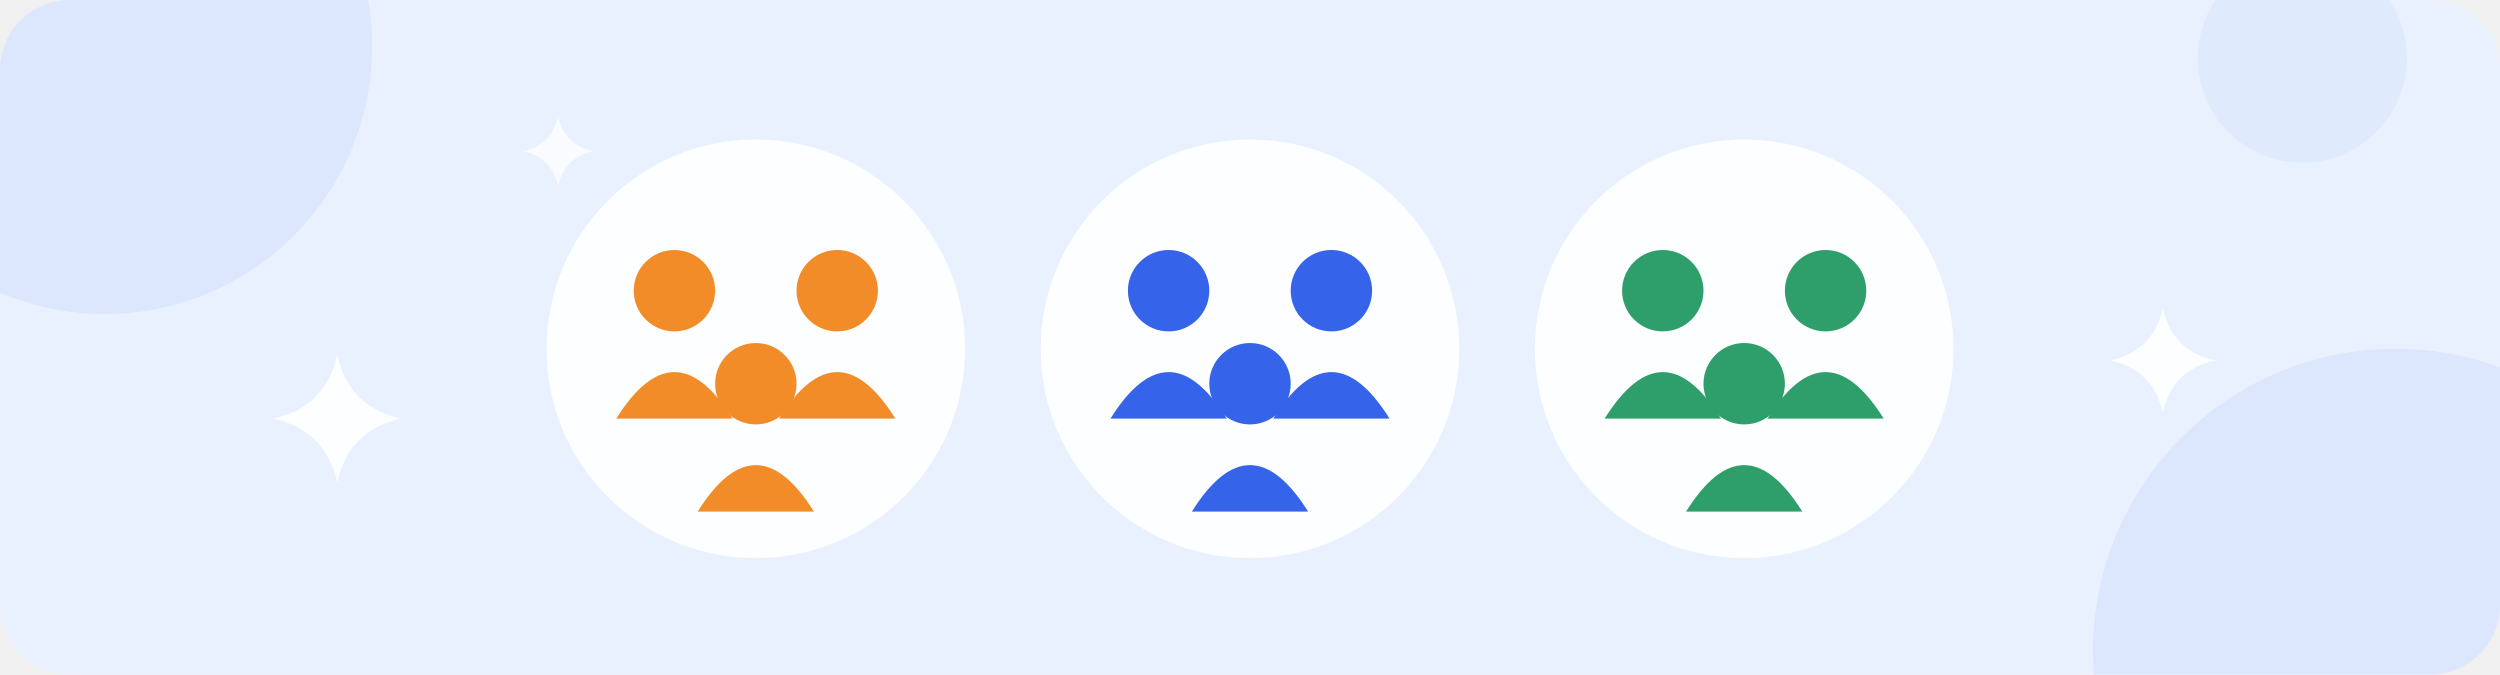
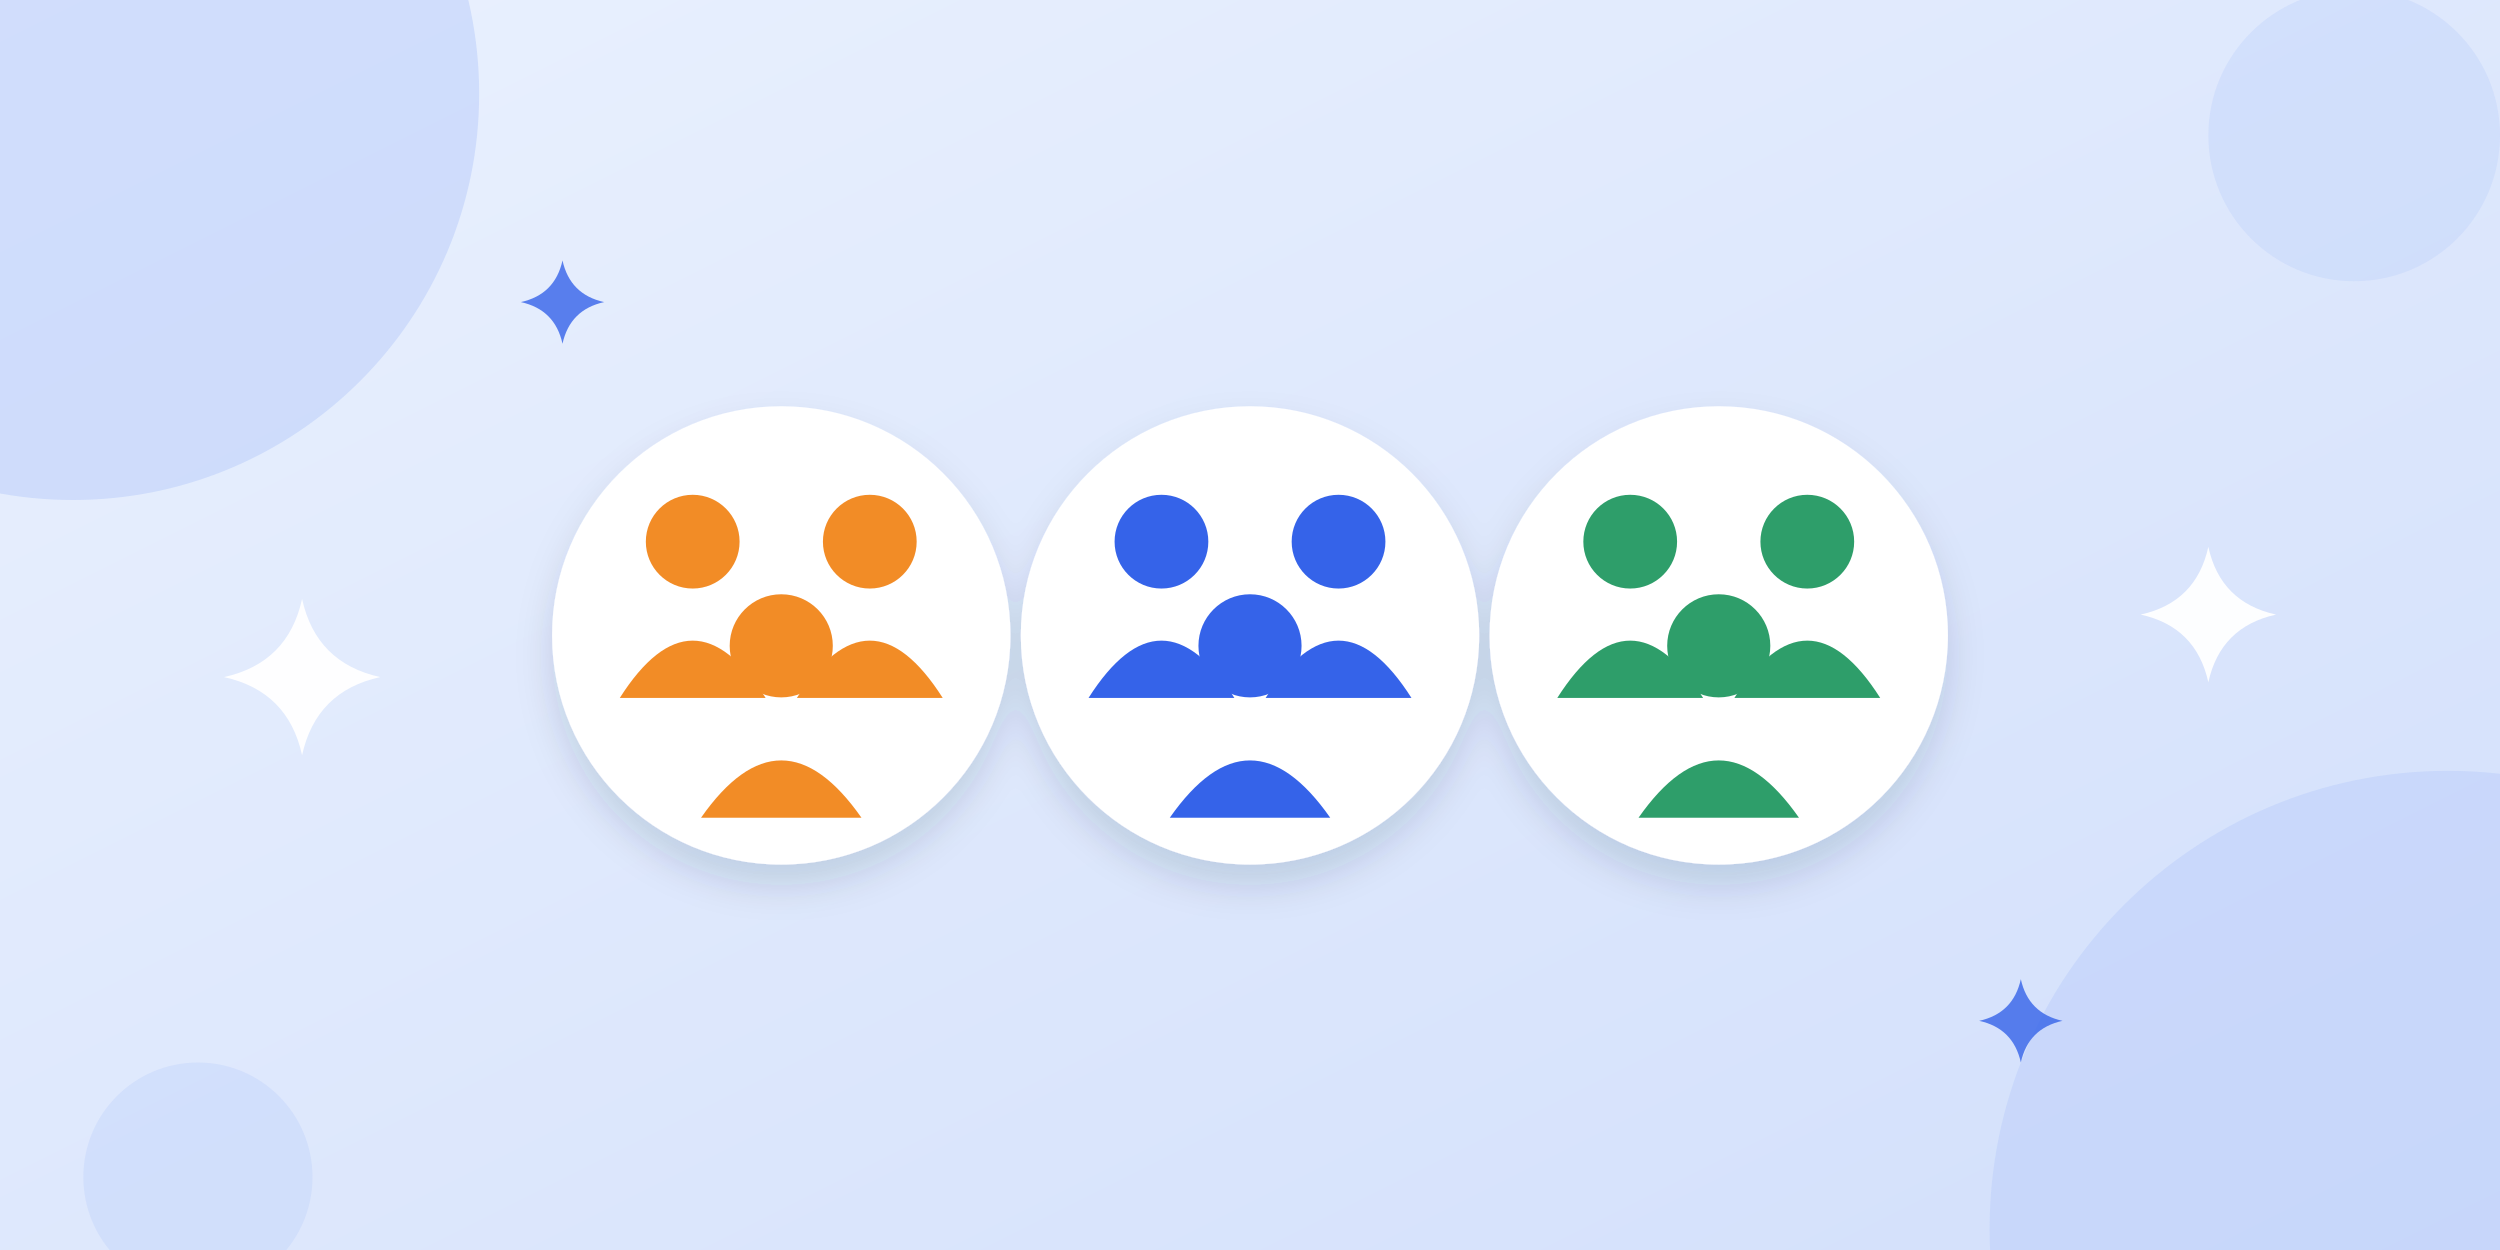
- <svg xmlns="http://www.w3.org/2000/svg" width="430" height="116" viewBox="0 0 430 116">
+ <svg xmlns="http://www.w3.org/2000/svg" width="480" height="240" viewBox="0 0 480 240">
  <defs>
-     <clipPath id="c">
-       <rect width="430" height="116" rx="12" />
-     </clipPath>
+     <linearGradient id="bg" x1="0" y1="0" x2="1" y2="1">
+       <stop offset="0" stop-color="#EAF1FE" />
+       <stop offset="1" stop-color="#D2DFFB" />
+     </linearGradient>
+     <filter id="sh" x="-20%" y="-20%" width="140%" height="160%">
+       <feDropShadow dx="0" dy="4" stdDeviation="3.5" flood-color="#1F2A44" flood-opacity="0.14" />
+     </filter>
  </defs>
-   <g clip-path="url(#c)">
-     <rect width="430" height="116" fill="#EAF1FE" />
-     <circle cx="18" cy="8" r="46" fill="#CFDDFB" opacity="0.55" />
-     <circle cx="412" cy="112" r="52" fill="#CFDDFB" opacity="0.55" />
-     <circle cx="396" cy="10" r="18" fill="#CFDDFB" opacity="0.35" />
-     <path d="M58 61 Q59.98 70.02 69 72 Q59.98 73.98 58 83 Q56.02 73.98 47 72 Q56.02 70.02 58 61Z" fill="#FFFFFF" opacity="0.9" />
-     <path d="M372 53 Q373.62 60.38 381 62 Q373.62 63.62 372 71 Q370.38 63.62 363 62 Q370.38 60.38 372 53Z" fill="#FFFFFF" opacity="0.9" />
-     <path d="M96 20 Q97.08 24.92 102 26 Q97.08 27.08 96 32 Q94.92 27.08 90 26 Q94.92 24.92 96 20Z" fill="#FFFFFF" opacity="0.7" />
-     <circle cx="130" cy="60" r="36" fill="#FFFFFF" opacity="0.9" />
-     <circle cx="116" cy="50" r="7" fill="#F28C28" />
-     <path d="M106 72 q10 -16 20 0 z" fill="#F28C28" />
-     <circle cx="144" cy="50" r="7" fill="#F28C28" />
-     <path d="M134 72 q10 -16 20 0 z" fill="#F28C28" />
-     <circle cx="130" cy="66" r="7" fill="#F28C28" />
-     <path d="M120 88 q10 -16 20 0 z" fill="#F28C28" />
-     <circle cx="215" cy="60" r="36" fill="#FFFFFF" opacity="0.9" />
-     <circle cx="201" cy="50" r="7" fill="#3563E9" />
-     <path d="M191 72 q10 -16 20 0 z" fill="#3563E9" />
-     <circle cx="229" cy="50" r="7" fill="#3563E9" />
-     <path d="M219 72 q10 -16 20 0 z" fill="#3563E9" />
-     <circle cx="215" cy="66" r="7" fill="#3563E9" />
-     <path d="M205 88 q10 -16 20 0 z" fill="#3563E9" />
-     <circle cx="300" cy="60" r="36" fill="#FFFFFF" opacity="0.9" />
-     <circle cx="286" cy="50" r="7" fill="#2E9E6A" />
-     <path d="M276 72 q10 -16 20 0 z" fill="#2E9E6A" />
-     <circle cx="314" cy="50" r="7" fill="#2E9E6A" />
-     <path d="M304 72 q10 -16 20 0 z" fill="#2E9E6A" />
-     <circle cx="300" cy="66" r="7" fill="#2E9E6A" />
-     <path d="M290 88 q10 -16 20 0 z" fill="#2E9E6A" />
+   <rect width="480" height="240" fill="url(#bg)" />
+   <circle cx="14" cy="18" r="78" fill="#BFD1FA" opacity="0.6" />
+   <circle cx="470" cy="236" r="88" fill="#BFD1FA" opacity="0.6" />
+   <circle cx="452" cy="26" r="28" fill="#BFD1FA" opacity="0.4" />
+   <circle cx="38" cy="226" r="22" fill="#BFD1FA" opacity="0.4" />
+   <path d="M58 115 Q60.7 127.3 73 130 Q60.7 132.7 58 145 Q55.3 132.7 43 130 Q55.3 127.3 58 115Z" fill="#FFFFFF" opacity="0.95" />
+   <path d="M424 105 Q426.34 115.66 437 118 Q426.34 120.34 424 131 Q421.66 120.34 411 118 Q421.66 115.66 424 105Z" fill="#FFFFFF" opacity="0.95" />
+   <path d="M108 50 Q109.44 56.56 116 58 Q109.44 59.44 108 66 Q106.56 59.44 100 58 Q106.56 56.56 108 50Z" fill="#3563E9" opacity="0.8" />
+   <path d="M388 188 Q389.44 194.56 396 196 Q389.44 197.44 388 204 Q386.56 197.44 380 196 Q386.56 194.56 388 188Z" fill="#3563E9" opacity="0.8" />
+   <g filter="url(#sh)">
+     <circle cx="150" cy="122" r="44" fill="#FFFFFF" />
+     <circle cx="133" cy="104" r="9.0" fill="#F28C28" />
+     <path d="M119.0 134.0 q14.0 -22 28.0 0 z" fill="#F28C28" />
+     <circle cx="167" cy="104" r="9.0" fill="#F28C28" />
+     <path d="M153.0 134.0 q14.0 -22 28.0 0 z" fill="#F28C28" />
+     <circle cx="150" cy="124" r="9.9" fill="#F28C28" />
+     <path d="M134.6 157.0 q15.4 -22 30.8 0 z" fill="#F28C28" />
+     <circle cx="240" cy="122" r="44" fill="#FFFFFF" />
+     <circle cx="223" cy="104" r="9.0" fill="#3563E9" />
+     <path d="M209.0 134.0 q14.0 -22 28.0 0 z" fill="#3563E9" />
+     <circle cx="257" cy="104" r="9.0" fill="#3563E9" />
+     <path d="M243.0 134.0 q14.0 -22 28.0 0 z" fill="#3563E9" />
+     <circle cx="240" cy="124" r="9.9" fill="#3563E9" />
+     <path d="M224.6 157.0 q15.4 -22 30.8 0 z" fill="#3563E9" />
+     <circle cx="330" cy="122" r="44" fill="#FFFFFF" />
+     <circle cx="313" cy="104" r="9.0" fill="#2E9E6A" />
+     <path d="M299.0 134.0 q14.0 -22 28.0 0 z" fill="#2E9E6A" />
+     <circle cx="347" cy="104" r="9.0" fill="#2E9E6A" />
+     <path d="M333.0 134.0 q14.0 -22 28.0 0 z" fill="#2E9E6A" />
+     <circle cx="330" cy="124" r="9.9" fill="#2E9E6A" />
+     <path d="M314.6 157.0 q15.4 -22 30.8 0 z" fill="#2E9E6A" />
  </g>
</svg>
